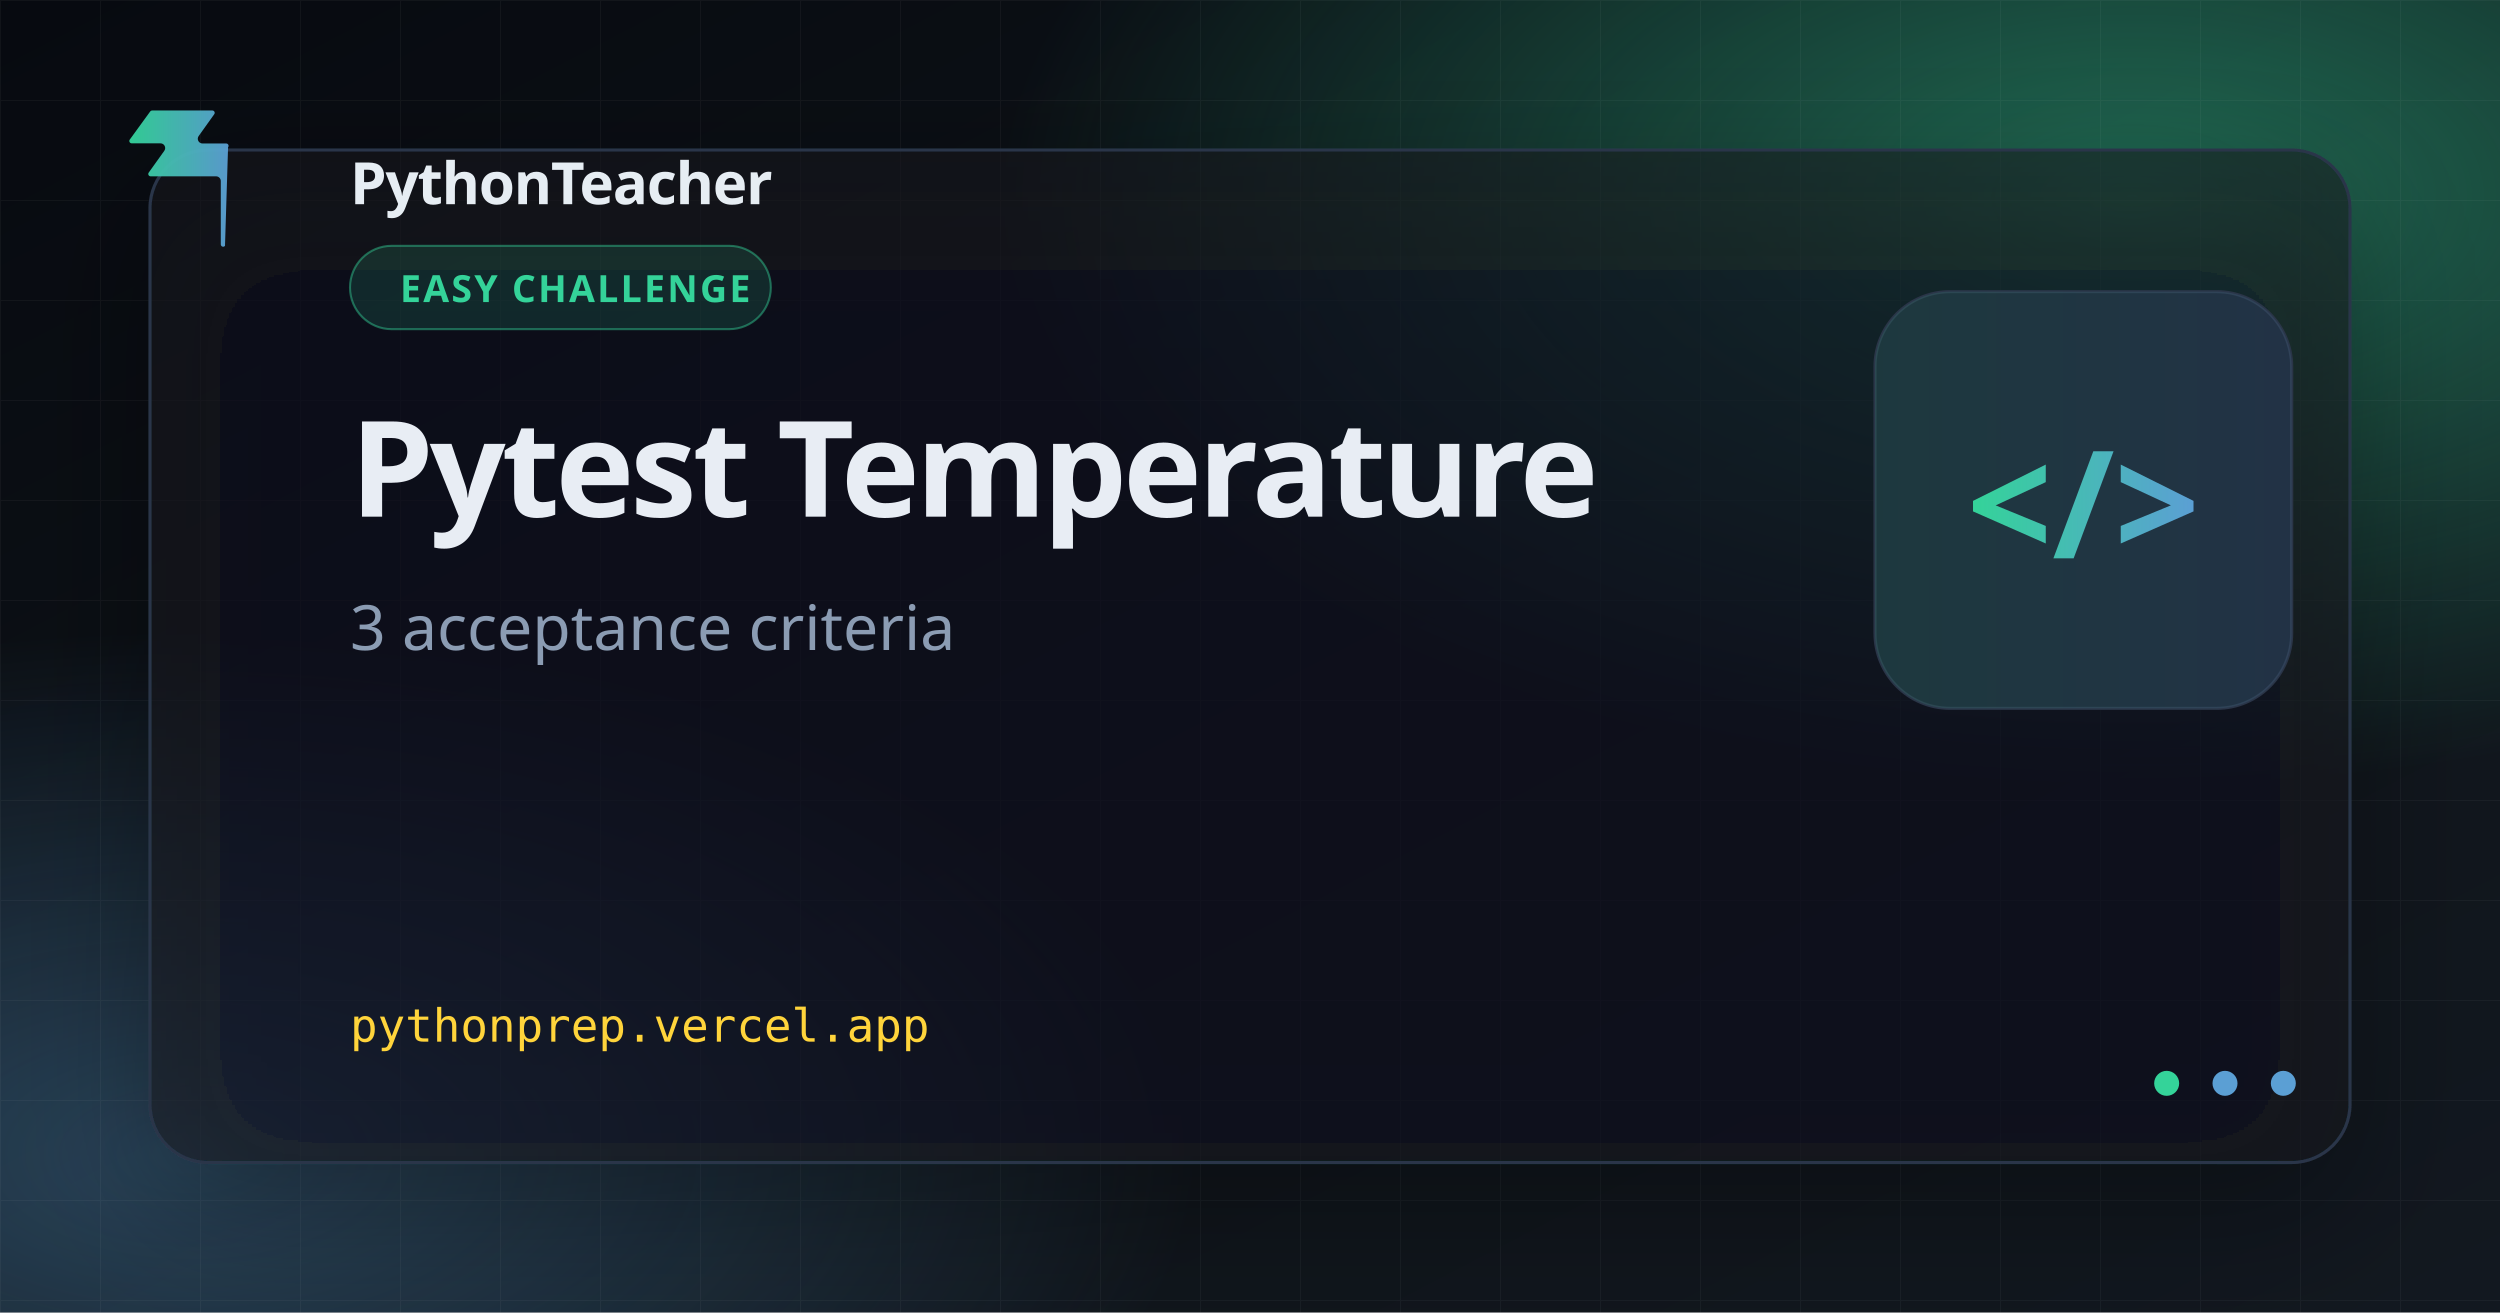
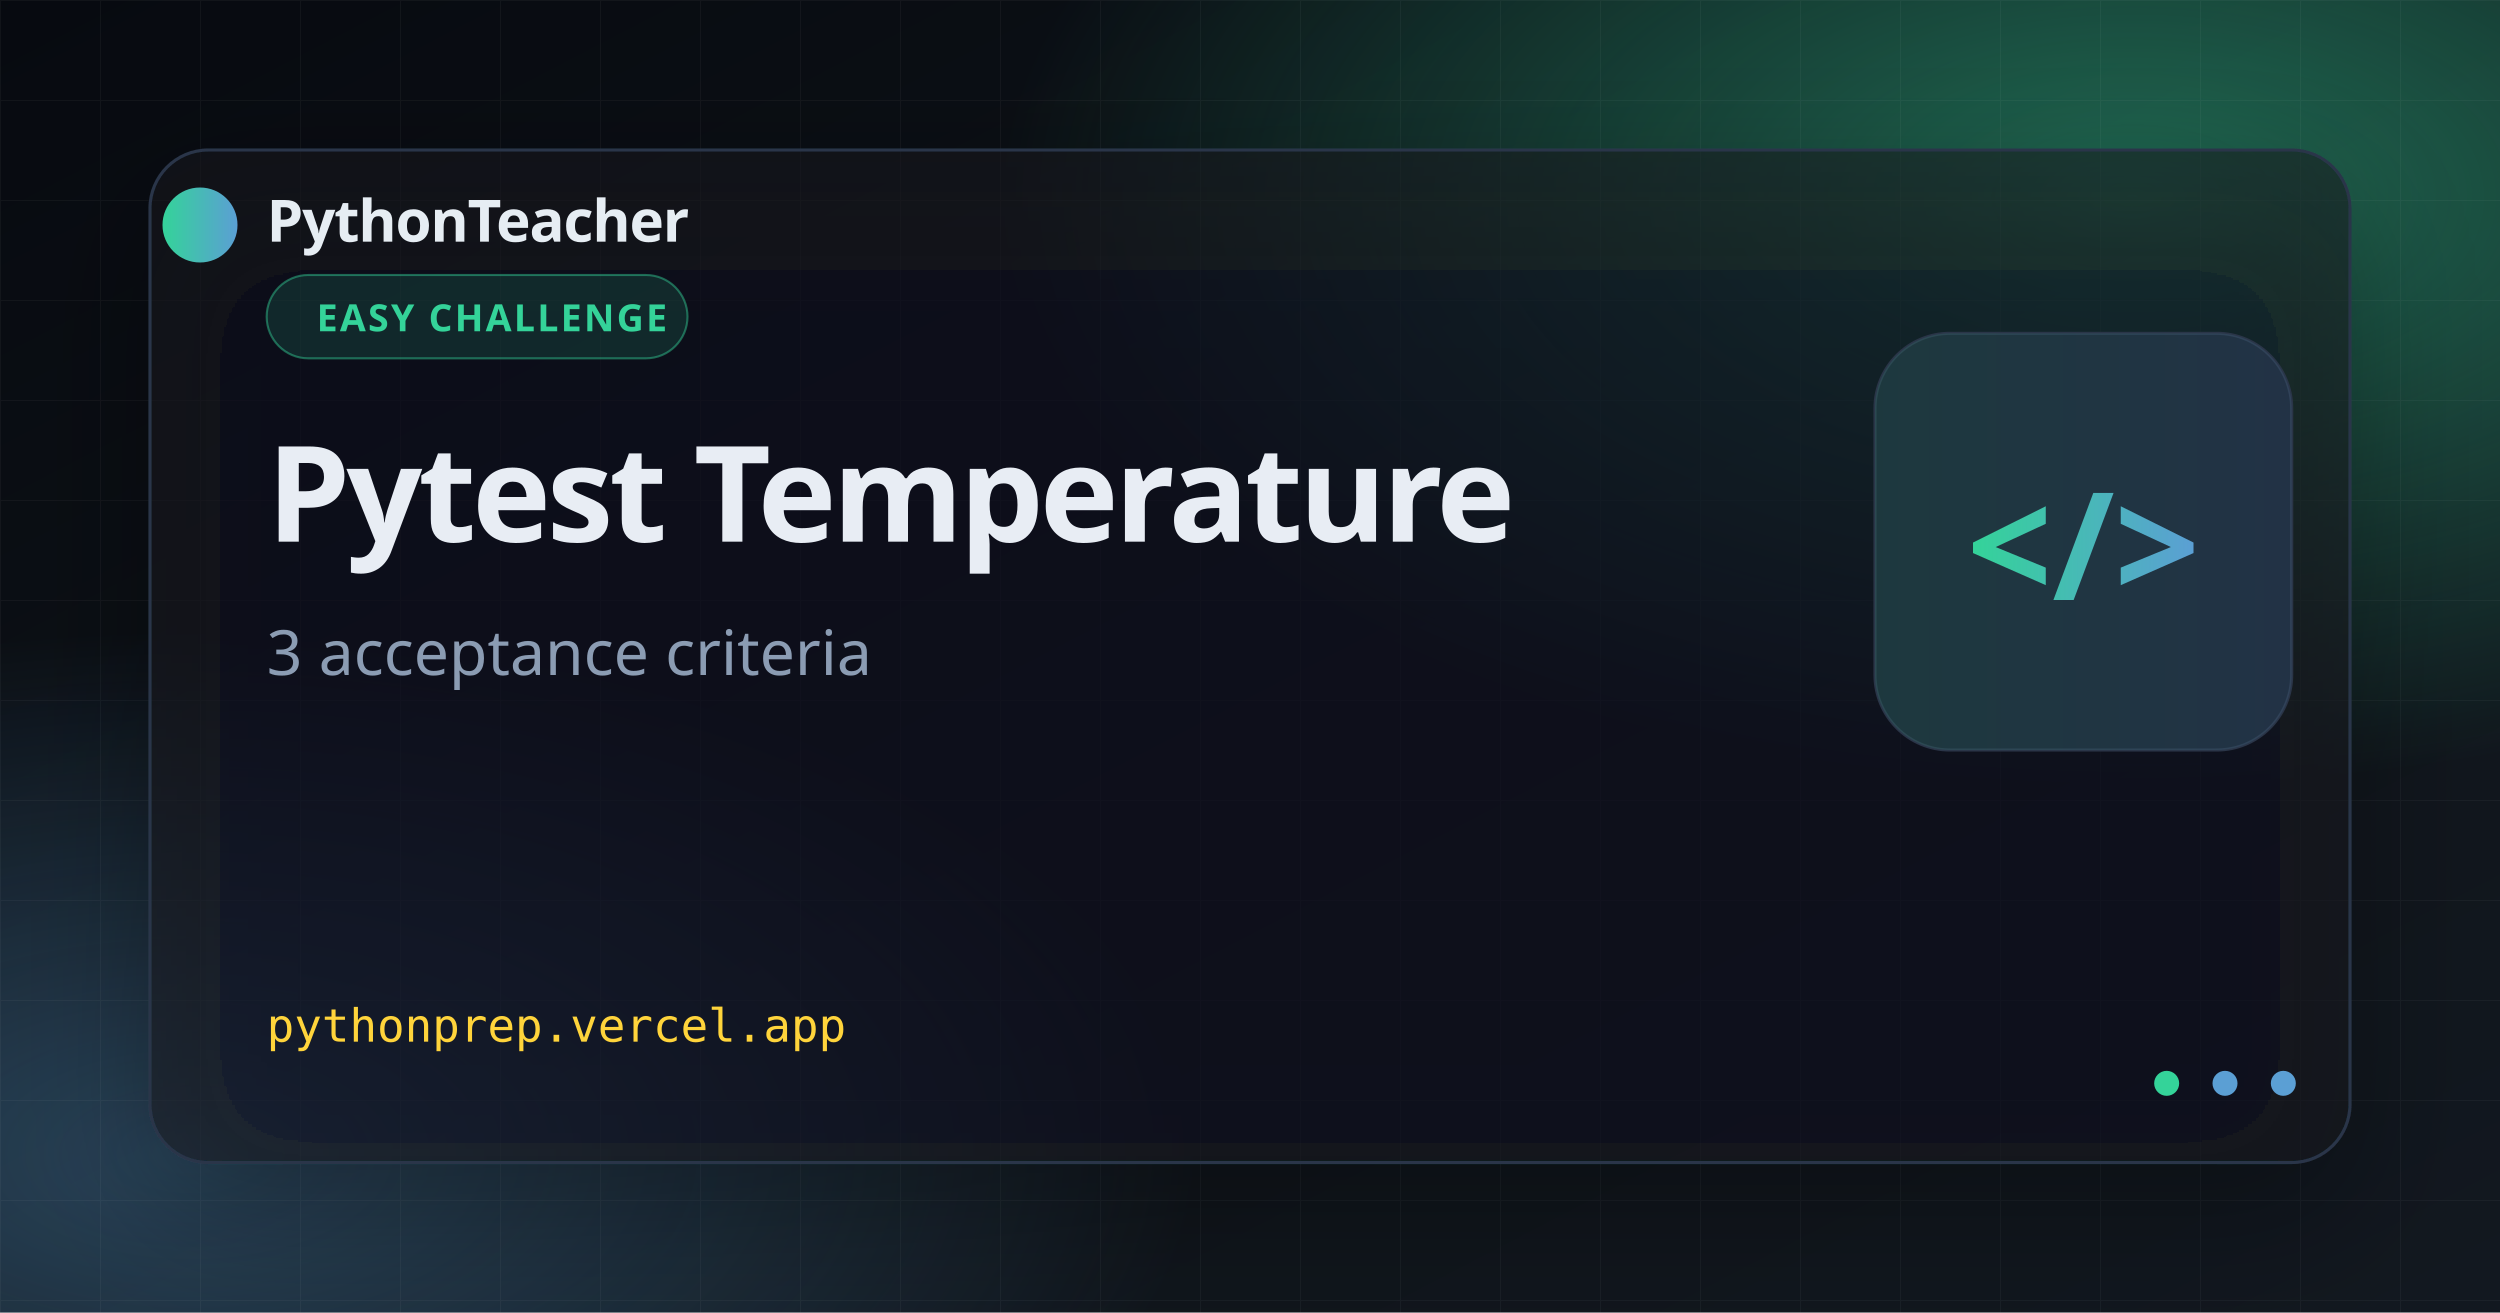
<svg xmlns="http://www.w3.org/2000/svg" width="1200" height="630" viewBox="0 0 1200 630">
  <defs>
    <linearGradient id="bg" x1="0%" y1="0%" x2="100%" y2="100%">
      <stop offset="0%" stop-color="#070a10" />
      <stop offset="55%" stop-color="#0f1419" />
      <stop offset="100%" stop-color="#121820" />
    </linearGradient>
    <radialGradient id="glow1" cx="85%" cy="15%" r="45%">
      <stop offset="0%" stop-color="#34d399" stop-opacity="0.45" />
      <stop offset="100%" stop-color="#34d399" stop-opacity="0" />
    </radialGradient>
    <radialGradient id="glow2" cx="8%" cy="88%" r="40%">
      <stop offset="0%" stop-color="#5b9fd4" stop-opacity="0.35" />
      <stop offset="100%" stop-color="#5b9fd4" stop-opacity="0" />
    </radialGradient>
    <linearGradient id="brand" x1="0%" y1="0%" x2="100%" y2="0%">
      <stop offset="0%" stop-color="#34d399" />
      <stop offset="100%" stop-color="#5b9fd4" />
    </linearGradient>
    <pattern id="grid" width="48" height="48" patternUnits="userSpaceOnUse">
      <path d="M 48 0 L 0 0 0 48" fill="none" stroke="#ffffff" stroke-opacity="0.04" stroke-width="1" />
    </pattern>
    <filter id="cardShadow" x="-20%" y="-20%" width="140%" height="140%">
      <feDropShadow dx="0" dy="24" stdDeviation="32" flood-color="#000" flood-opacity="0.55" />
    </filter>
  </defs>
  <rect width="1200" height="630" fill="url(#bg)" />
  <rect width="1200" height="630" fill="url(#glow1)" />
  <rect width="1200" height="630" fill="url(#glow2)" />
  <rect width="1200" height="630" fill="url(#grid)" />
  <rect x="72" y="72" width="1056" height="486" rx="28" fill="#121820" fill-opacity="0.55" stroke="#2a3548" stroke-width="1.5" filter="url(#cardShadow)" />
-   <path fill="url(#brand)" d="M108 118c-.66.85-2.02.37-2.02-.7V86.9a2.26 2.26 0 0 0-2.26-2.26H72.3c-.92 0-1.46-1.04-.92-1.79l7.48-10.47c1.07-1.5 0-3.58-1.84-3.58H63.2c-.92 0-1.46-1.04-.92-1.79L72.1 53.5c.21-.3.56-.47.92-.47h28.9c.92 0 1.46 1.04.92 1.79l-7.48 10.47c-1.07 1.5 0 3.58 1.84 3.58h11.38c.94 0 1.47 1.09.89 1.83L108 118z" opacity="0.95" />
-   <text x="168" y="98" fill="#e6edf3" font-family="Segoe UI, system-ui, sans-serif" font-size="28" font-weight="600" letter-spacing="-0.02em">PythonTeacher</text>
-   <rect x="168" y="118" width="202" height="40" rx="20" fill="#34d399" fill-opacity="0.14" stroke="#34d399" stroke-opacity="0.45" stroke-width="1" />
-   <text x="192" y="145" fill="#34d399" font-family="Segoe UI, system-ui, sans-serif" font-size="18" font-weight="600" letter-spacing="0.06em">EASY CHALLENGE</text>
-   <text x="168" y="248" fill="#e8edf4" font-family="Segoe UI, system-ui, sans-serif" font-size="64" font-weight="700" letter-spacing="-0.03em">Pytest Temperature</text>
-   <text x="168" y="312" fill="#8b9cb3" font-family="Segoe UI, system-ui, sans-serif" font-size="30" font-weight="400">3 acceptance criteria</text>
-   <text x="168" y="500" fill="#ffd43b" font-family="ui-monospace, Consolas, monospace" font-size="22" font-weight="500">pythonprep.vercel.app</text>
-   <g transform="translate(900 140)">
+   <circle cx="96" cy="108" r="18" fill="url(#brand)" />
+   <text x="128" y="116" fill="#e6edf3" font-family="Segoe UI, system-ui, sans-serif" font-size="28" font-weight="600" letter-spacing="-0.02em">PythonTeacher</text>
+   <rect x="128" y="132" width="202" height="40" rx="20" fill="#34d399" fill-opacity="0.14" stroke="#34d399" stroke-opacity="0.45" stroke-width="1" />
+   <text x="152" y="159" fill="#34d399" font-family="Segoe UI, system-ui, sans-serif" font-size="18" font-weight="600" letter-spacing="0.06em">EASY CHALLENGE</text>
+   <text x="128" y="260" fill="#e8edf4" font-family="Segoe UI, system-ui, sans-serif" font-size="64" font-weight="700" letter-spacing="-0.03em">Pytest Temperature</text>
+   <text x="128" y="324" fill="#8b9cb3" font-family="Segoe UI, system-ui, sans-serif" font-size="30" font-weight="400">3 acceptance criteria</text>
+   <text x="128" y="500" fill="#ffd43b" font-family="ui-monospace, Consolas, monospace" font-size="22" font-weight="500">pythonprep.vercel.app</text>
+   <g transform="translate(900 160)">
    <rect width="200" height="200" rx="36" fill="#1a2332" stroke="#2a3548" stroke-width="1.5" />
    <rect width="200" height="200" rx="36" fill="url(#brand)" fill-opacity="0.12" />
    <text x="100" y="128" text-anchor="middle" fill="url(#brand)" font-family="Segoe UI, system-ui, sans-serif" font-size="72" font-weight="700">&lt;/&gt;</text>
  </g>
  <circle cx="1040" cy="520" r="6" fill="#34d399" />
  <circle cx="1068" cy="520" r="6" fill="#5b9fd4" />
  <circle cx="1096" cy="520" r="6" fill="#5b9fd4" />
</svg>
